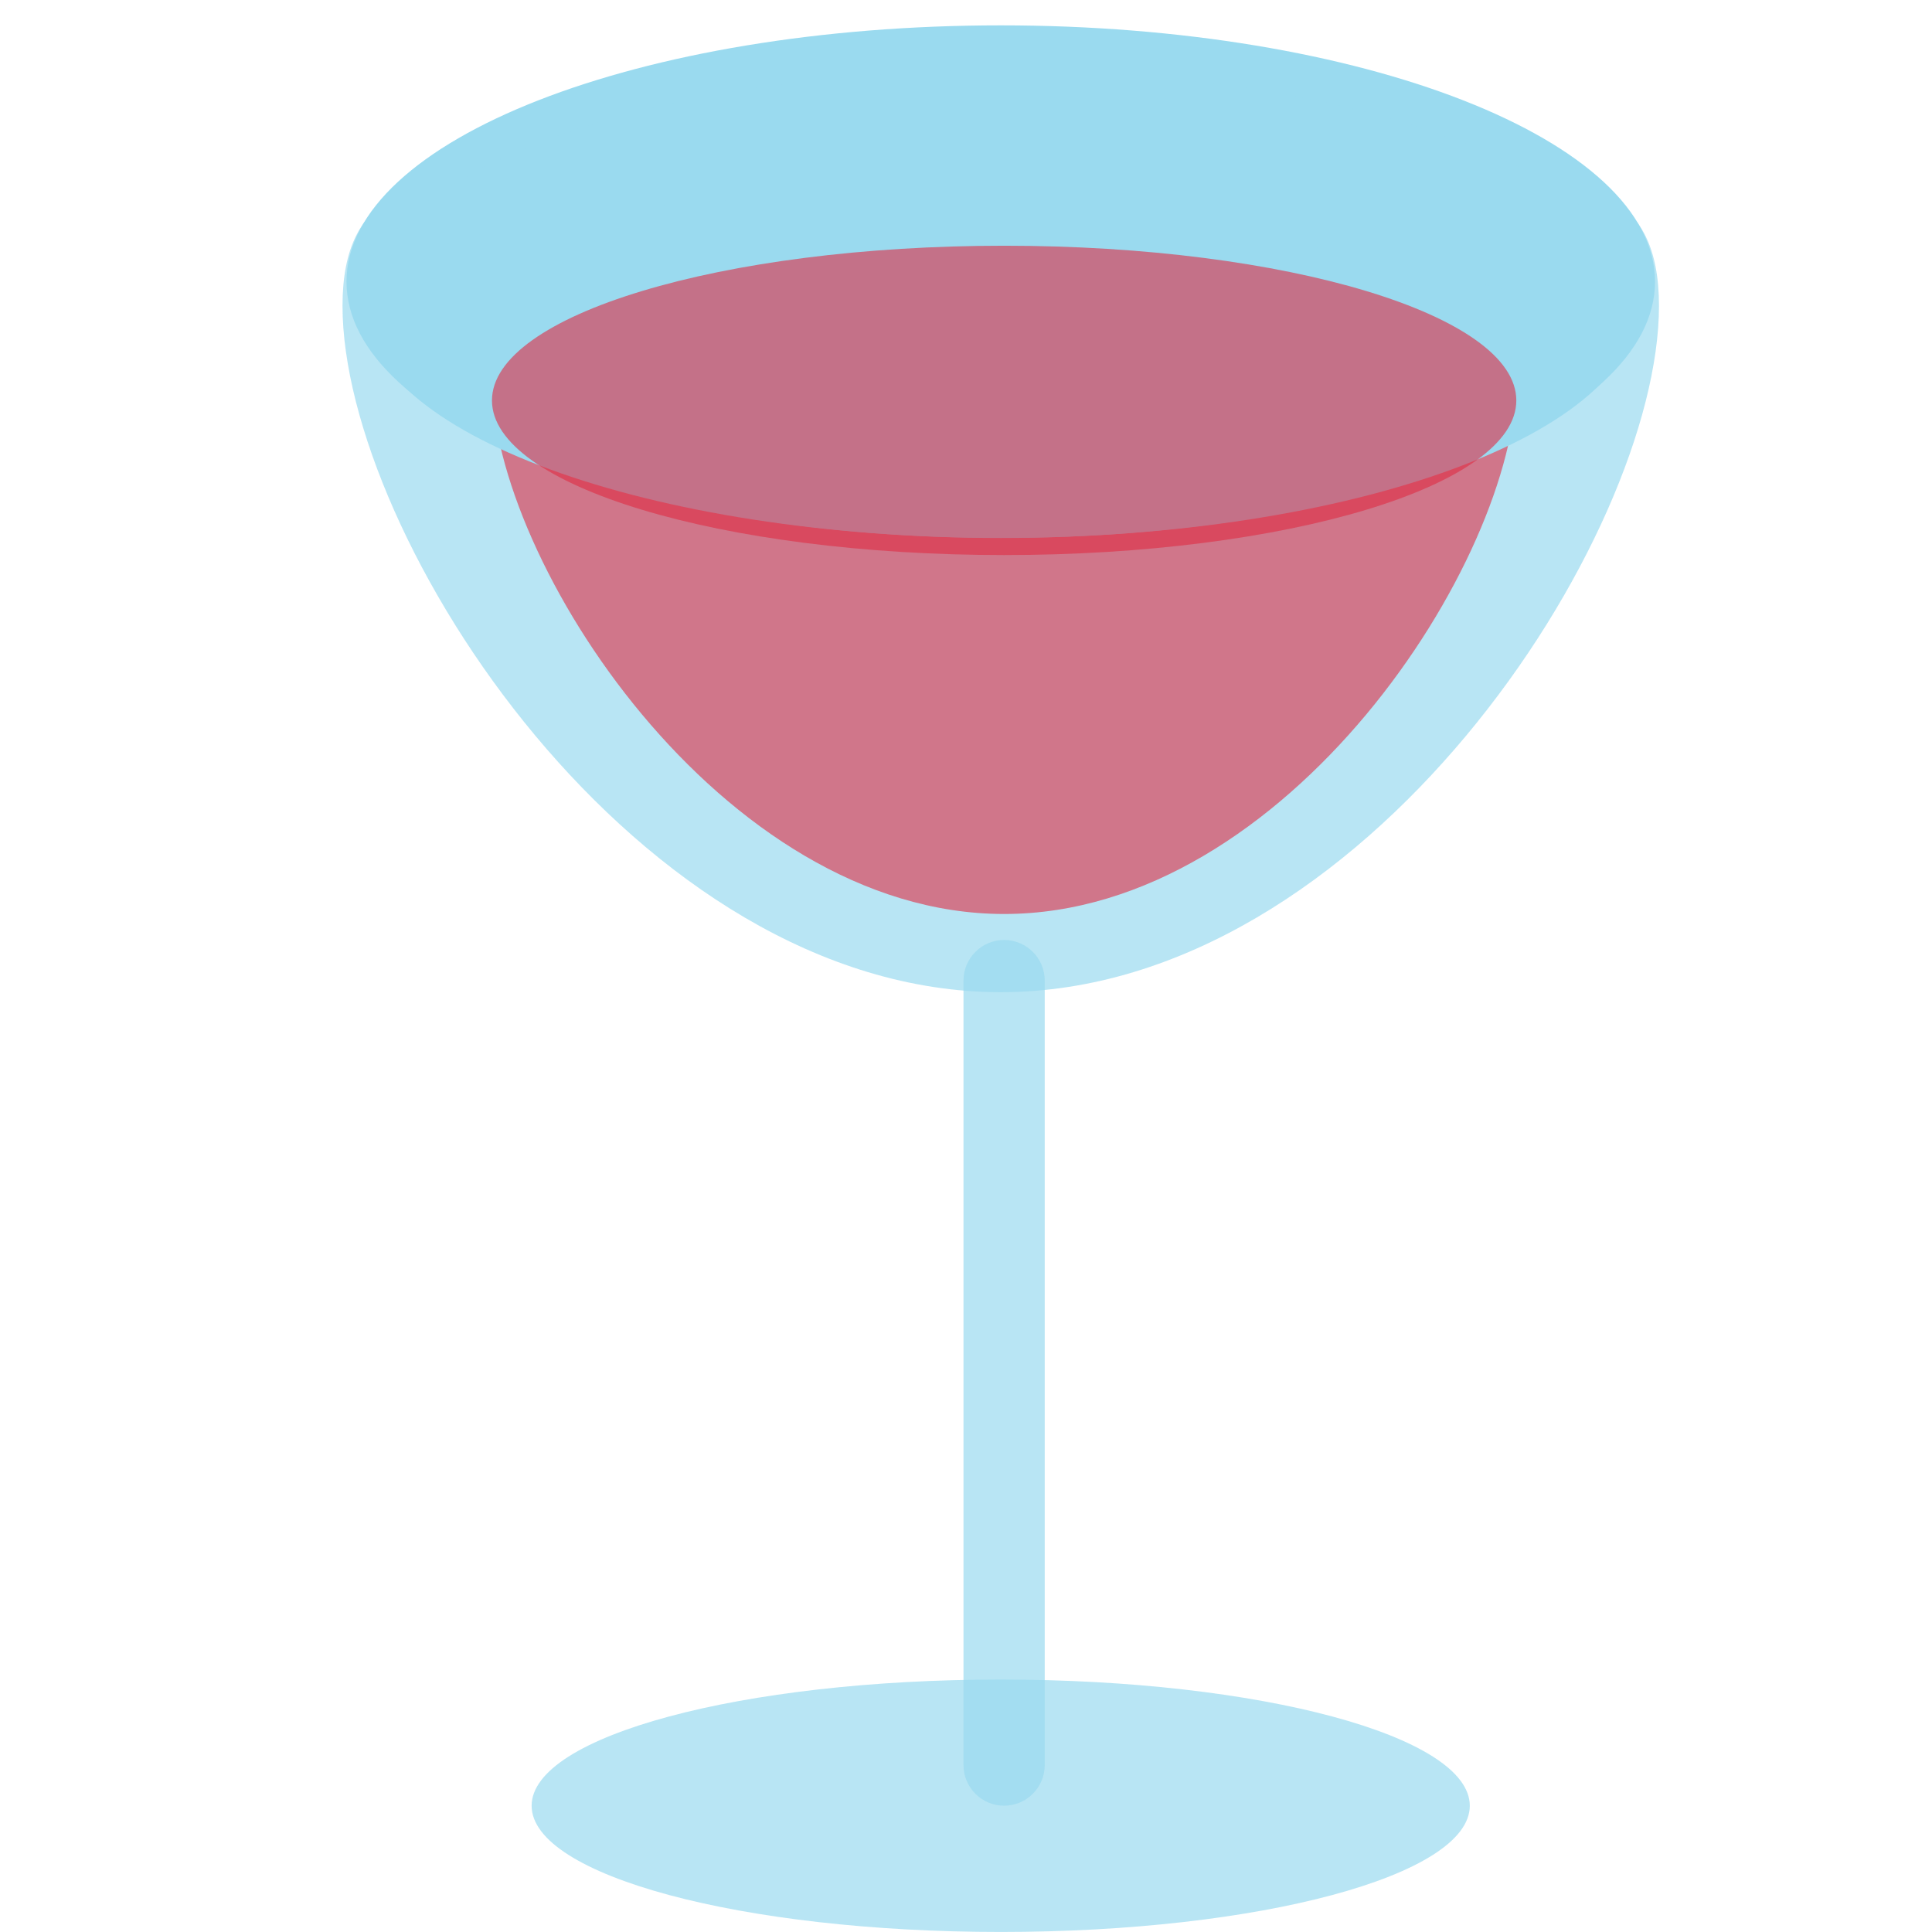
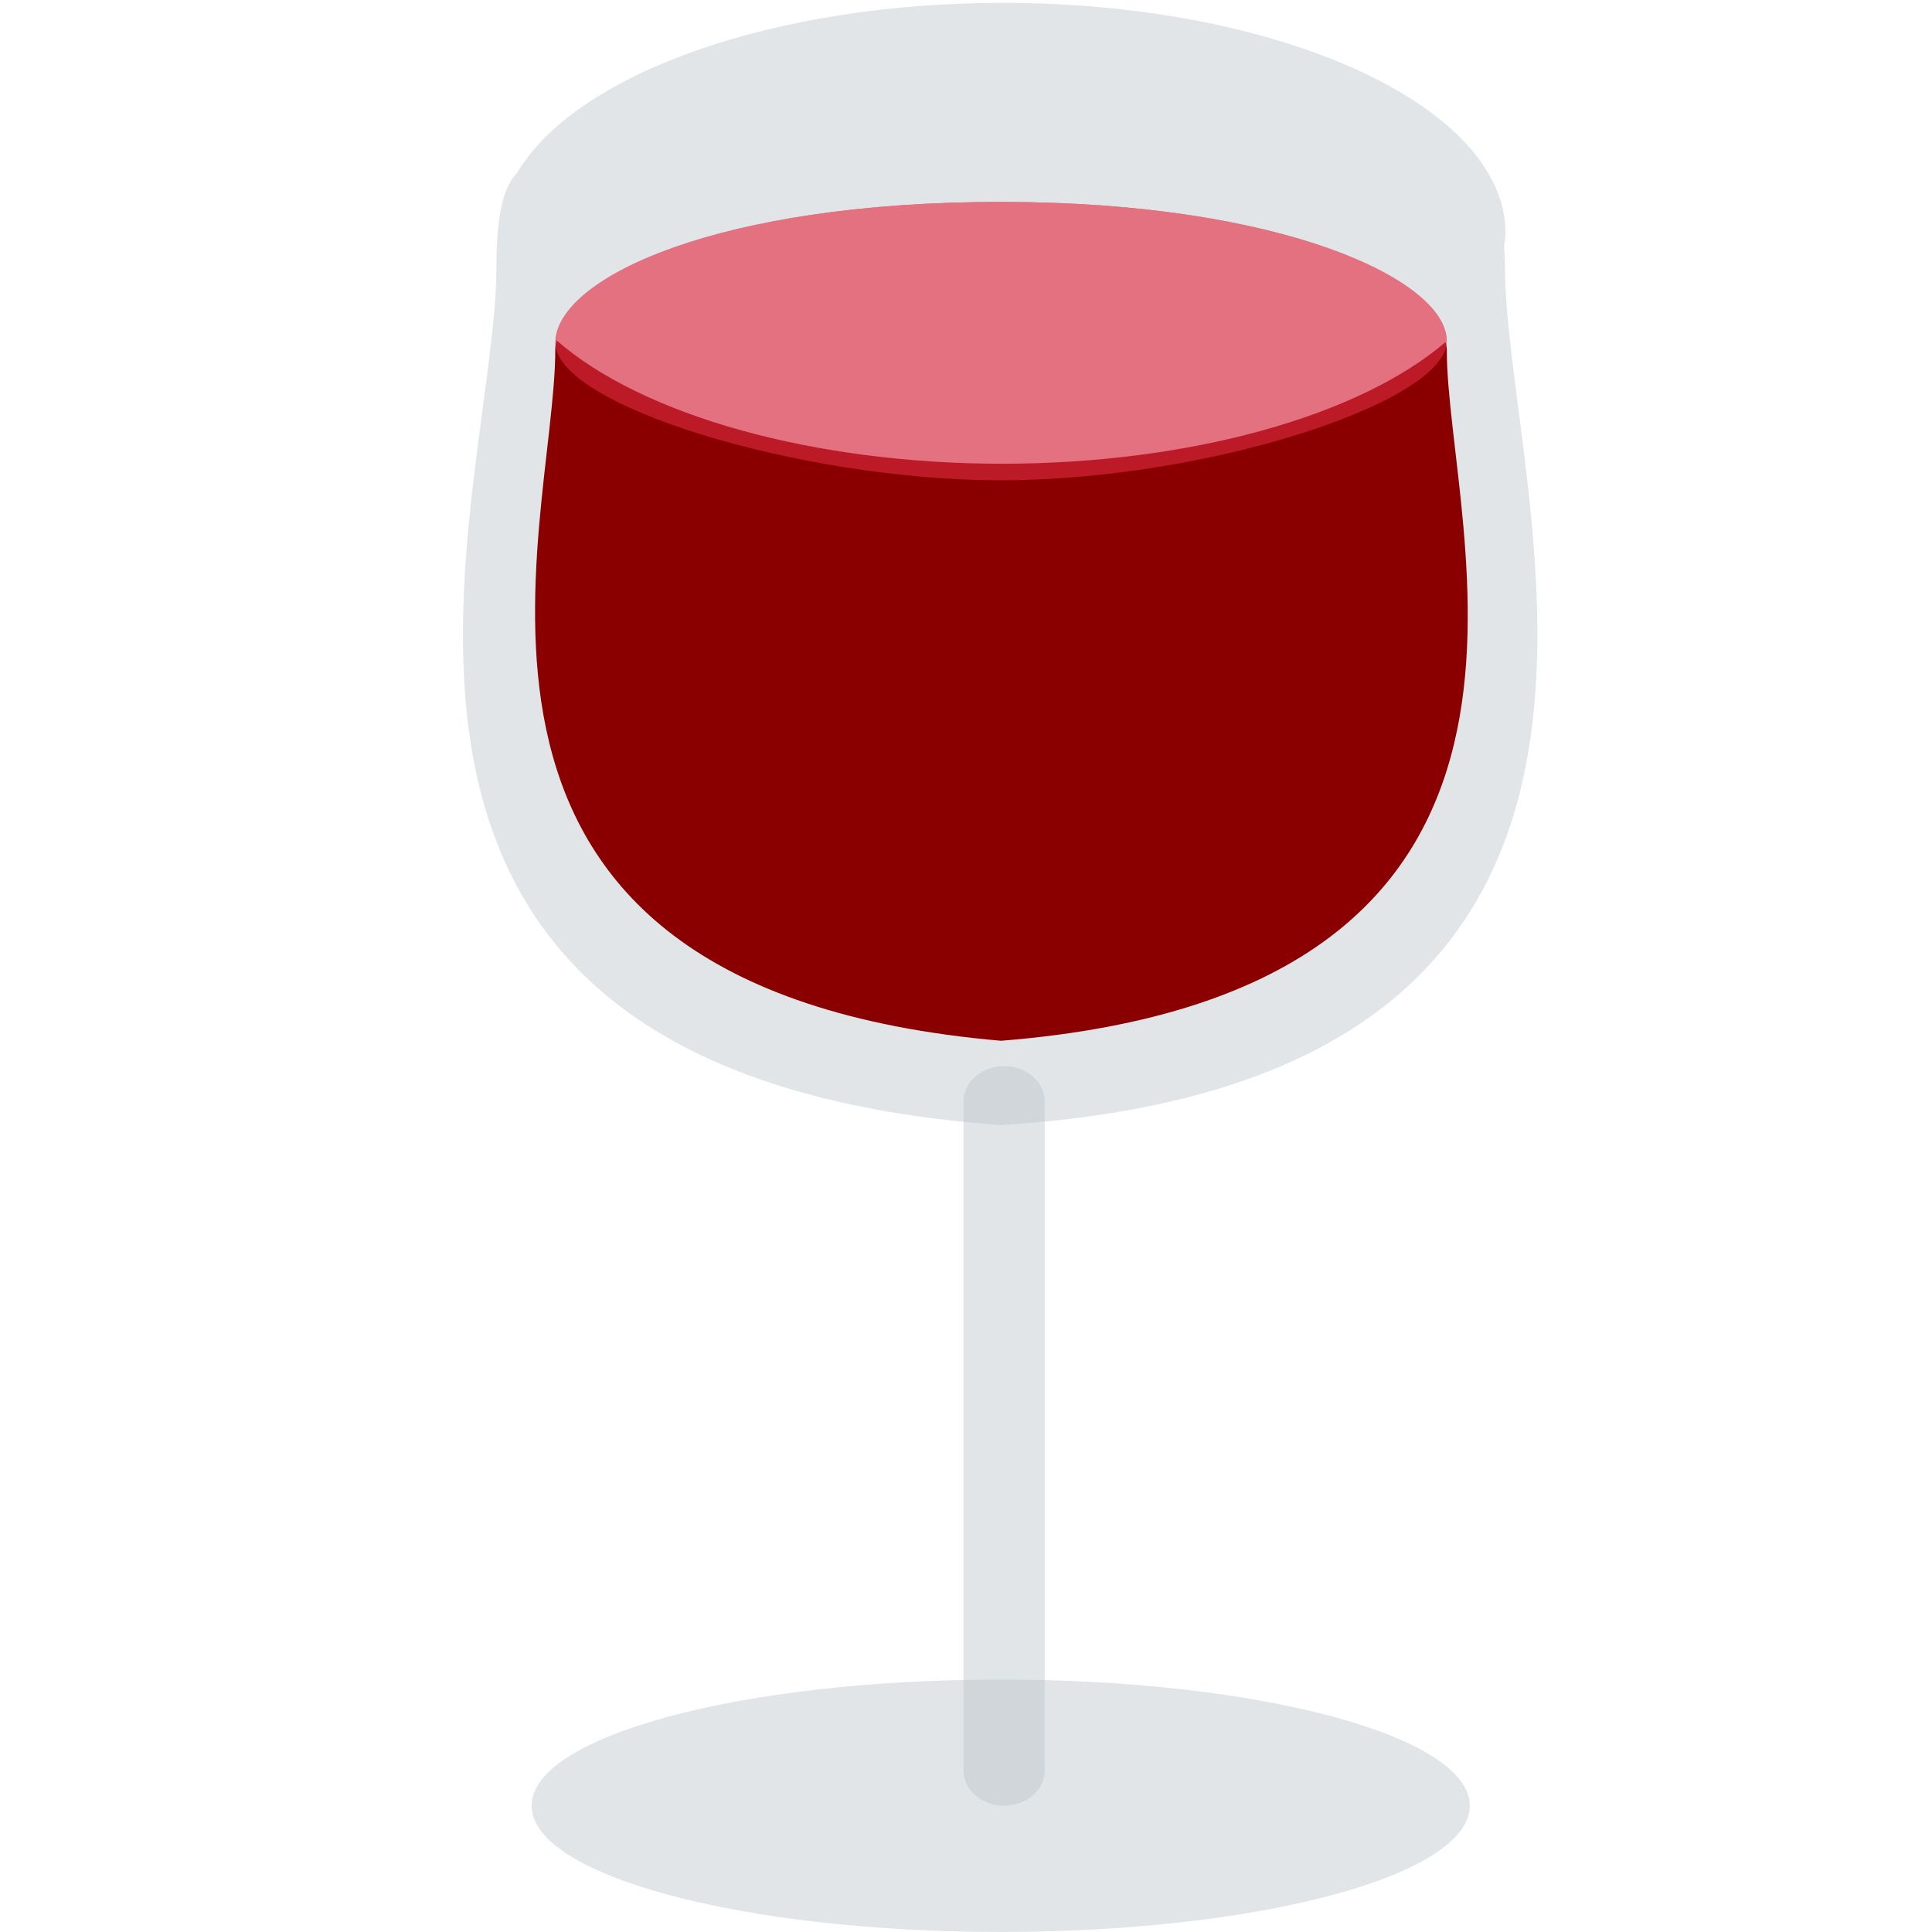
<svg xmlns="http://www.w3.org/2000/svg" viewBox="0 0 64 64" enable-background="new 0 0 64 64">
  <g opacity=".7">
-     <ellipse fill="#9adaef" cx="33.15" cy="59.818" rx="15.539" ry="4.181" />
+     <ellipse fill="#bac4c9" cx="33.15" cy="59.818" rx="15.539" ry="4.181" fill-opacity=".628" />
+   </g>
+   <g transform="translate(0 .7)" opacity=".7">
+     <path d="M33.199.094A16.674 7.633 0 0 0 17.143 5.705 16.674 7.633 0 0 0 17.141 5.709C16.668 6.194 16.445 7.158 16.445 8.83 16.445 16.483 8.902 35.505 33.15 37.27 57.26 35.776 49.855 16.487 49.855 8.83 49.855 8.574 49.837 8.376 49.826 8.152A16.674 7.633 0 0 0 49.873 7.729 16.674 7.633 0 0 0 33.199 .094" transform="translate(0-.7)" fill="#bac4c9" fill-opacity=".627" />
+   </g>
+   <g transform="translate(-.1.7)" opacity="1">
+     <path d="m33.26 10.67c-9.372 0-14.783-1.837-14.766.217 0 5.955-5.452 21.13 14.766 22.89 20.321-1.627 14.767-16.935 14.767-22.89-.041-1.887-5.395-.217-14.767-.217" fill="#8a0000" />
  </g>
  <g opacity=".7">
-     <path fill="#9adaef" d="m54.956 10.13c0-7.659-9.76-2.461-21.805-2.461-12.05 0-21.805-5.198-21.805 2.461 0 7.653 9.76 22.737 21.805 22.737 12.04 0 21.805-15.08 21.805-22.737" />
+     <path d="m34.608 58.642c0 .646-.601 1.174-1.346 1.174-.745 0-1.345-.527-1.345-1.174v-22.15c0-.647.601-1.174 1.346-1.174.745 0 1.346.527 1.346 1.174v22.15" fill="#bac4c9" fill-opacity=".627" />
  </g>
-   <g opacity=".6">
-     <path fill="#df2c43" d="m50.23 12.587c0-5.959-7.595-1.917-16.967-1.917-9.372 0-16.966-4.04-16.966 1.917 0 5.955 7.595 17.69 16.966 17.69 9.373 0 16.967-11.735 16.967-17.69" />
+   <g transform="translate(-.1-1.6)" opacity=".6">
+     <path d="m33.26 17.51c-6.62.002-14.874-2.494-14.766-4.609.108-2.114 5.395-4.613 14.766-4.613 9.369 0 14.767 2.607 14.767 4.613 0 2.01-7.935 4.607-14.767 4.609" fill="#df2c43" />
  </g>
-   <g fill="#9adaef">
-     <path d="m54.825 9.329c0 4.694-9.703 8.493-21.672 8.493-11.973 0-21.675-3.799-21.675-8.493 0-4.689 9.703-8.489 21.675-8.489 11.969 0 21.672 3.8 21.672 8.489" />
-     <path d="m54.29 10.07c0 4.278-9.467 7.748-21.13 7.748-11.67 0-21.13-3.47-21.13-7.748 0-4.282 9.461-7.752 21.13-7.752 11.666 0 21.13 3.47 21.13 7.752" />
-     <path d="m40.05 7.582c4.645.705 9.396 1.809 14.14 3.185.053-.231.095-.46.095-.692 0-4.282-9.467-7.752-21.13-7.752-10.684 0-19.495 2.91-20.911 6.687 8.368-3.672 21.818-2.341 27.807-1.428" />
-   </g>
-   <g opacity=".7">
-     <path fill="#9adaef" d="m34.608 58.47c0 .741-.601 1.346-1.346 1.346-.745 0-1.345-.604-1.345-1.346v-25.986c0-.742.601-1.346 1.345-1.346.745 0 1.346.604 1.346 1.346v25.986" />
-   </g>
-   <g opacity=".6">
-     <path fill="#df2c43" d="m50.23 13.266c0 2.826-7.599 5.121-16.967 5.121-9.372 0-16.966-2.295-16.966-5.121 0-2.832 7.595-5.126 16.966-5.126 9.369 0 16.967 2.294 16.967 5.126" />
-   </g>
+   <path d="m33.16 6.688c-9.291 0-14.561 2.456-14.756 4.559a16.674 7.633 0 0 0 14.791 4.115 16.674 7.633 0 0 0 14.73 -4.064c-.007-2.01-5.402-4.609-14.766-4.609" opacity="1" fill="#e37180" />
</svg>
